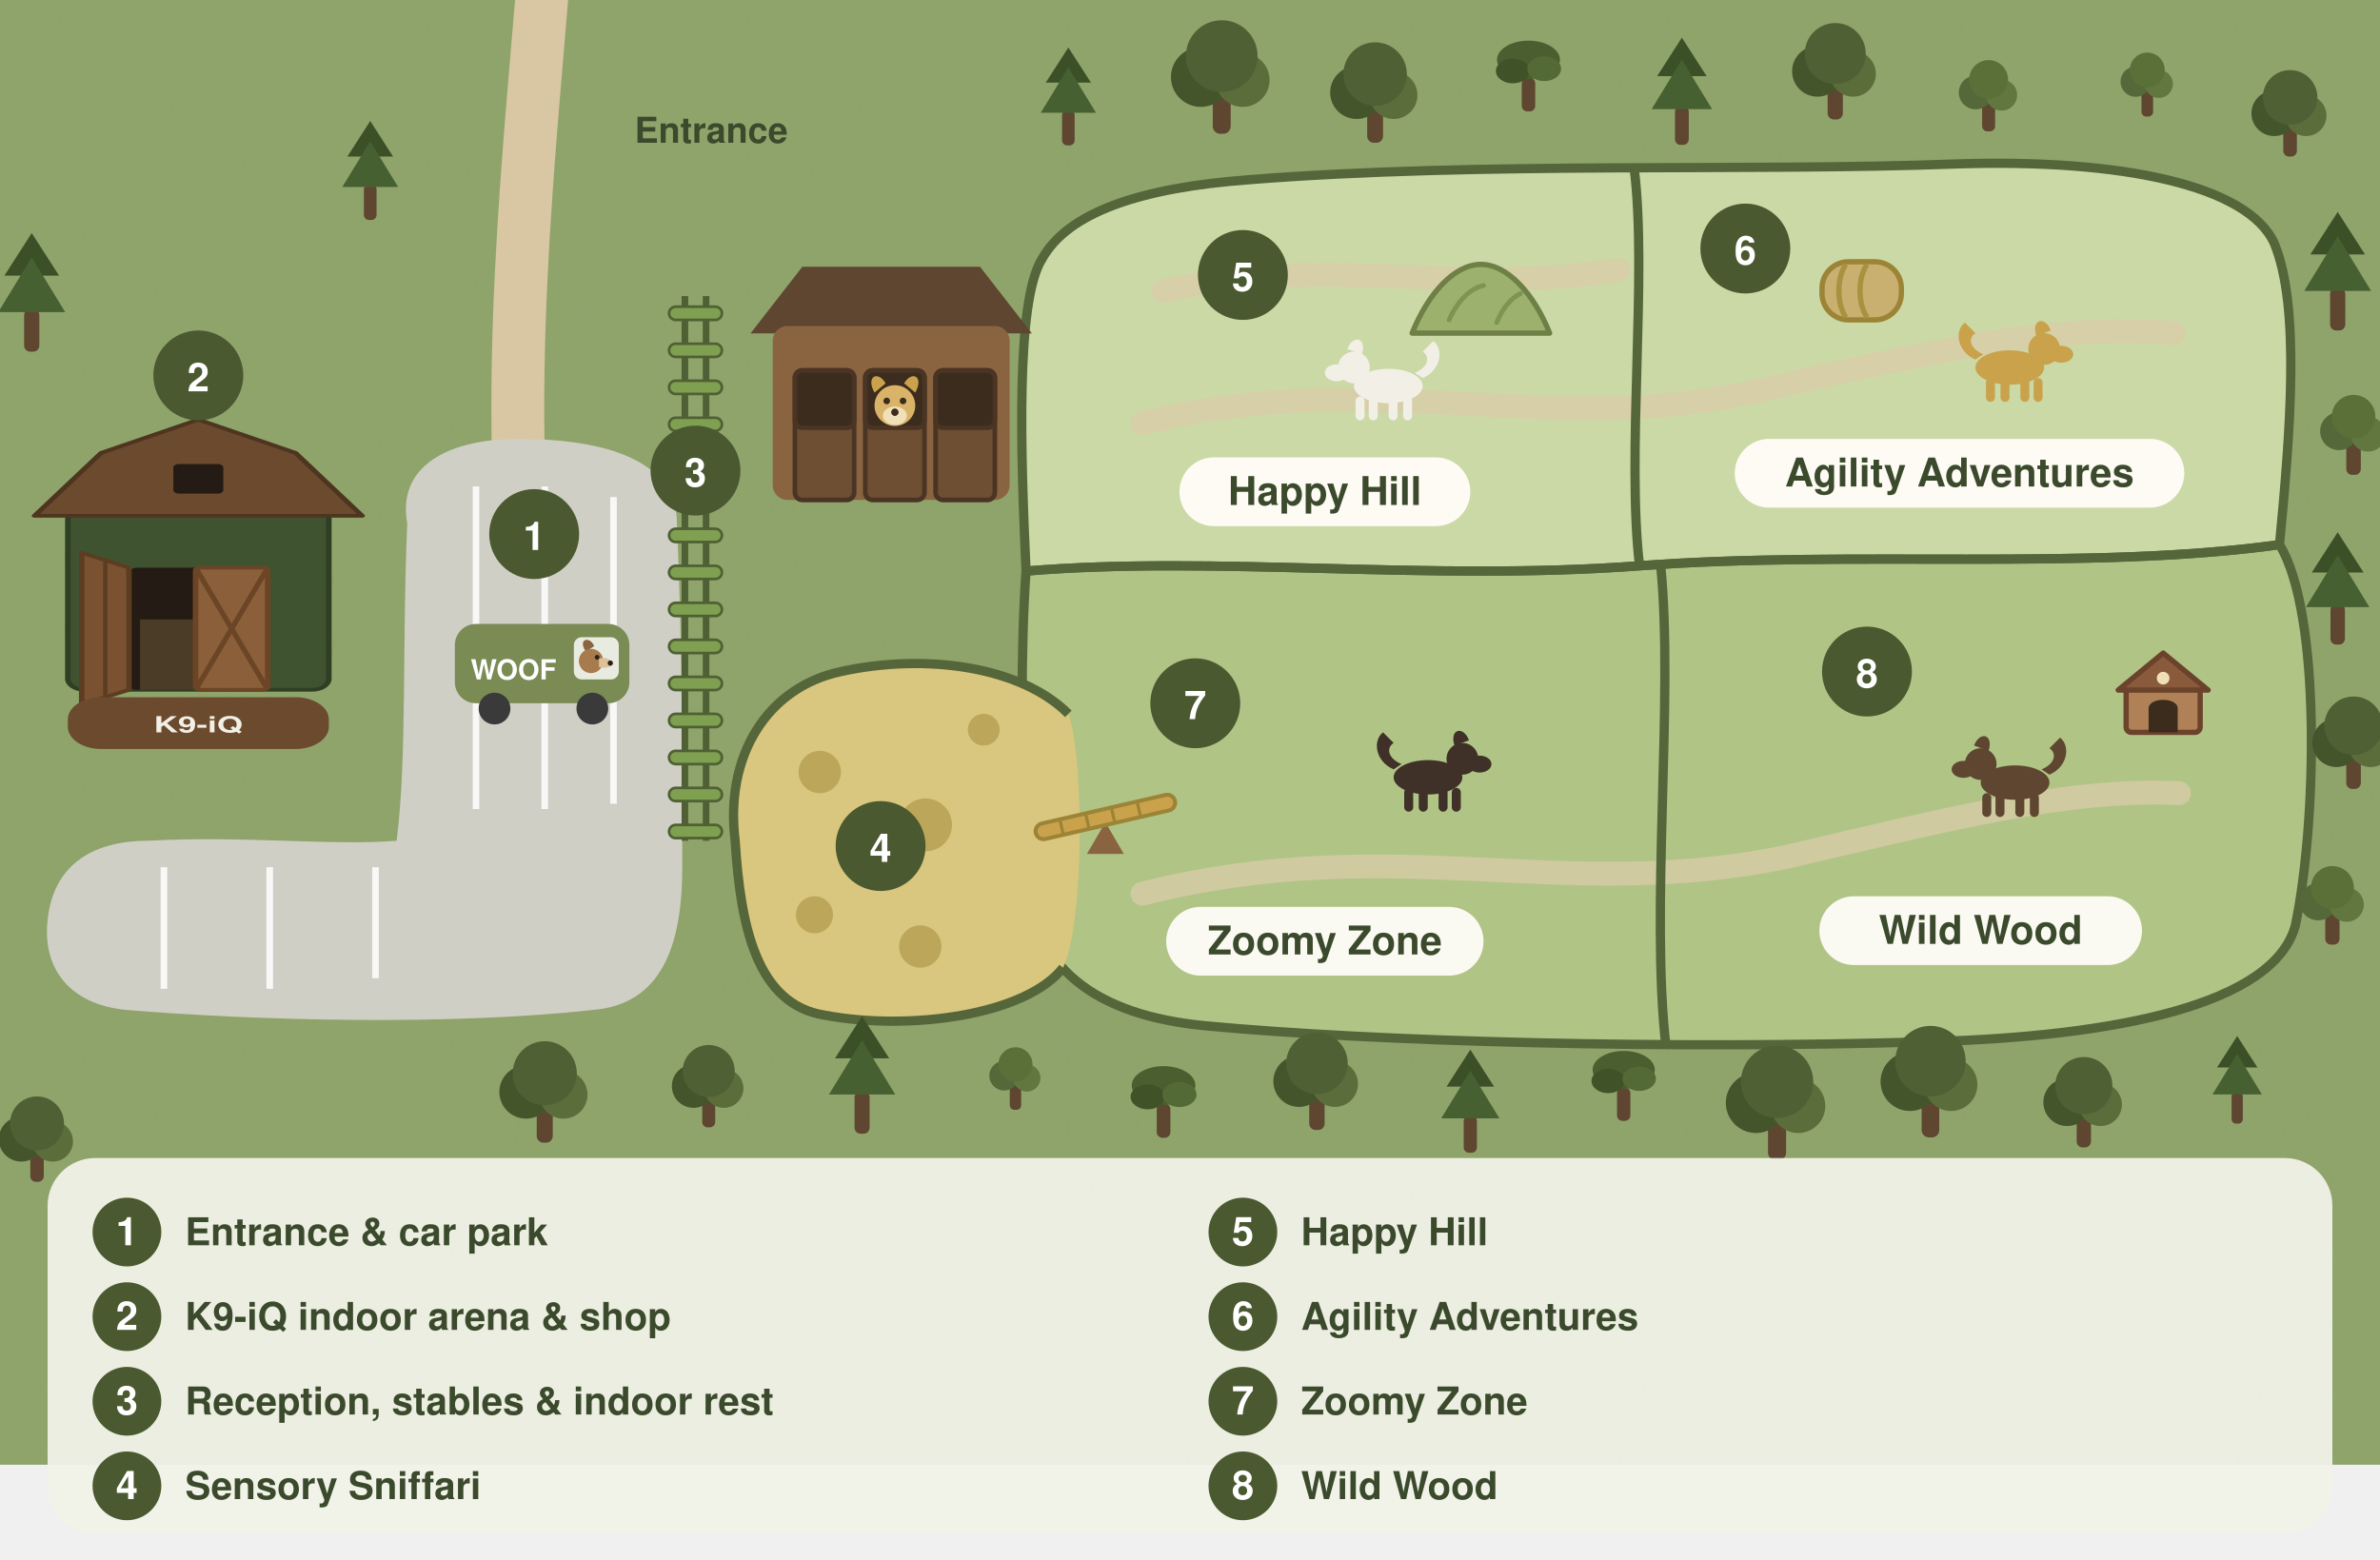
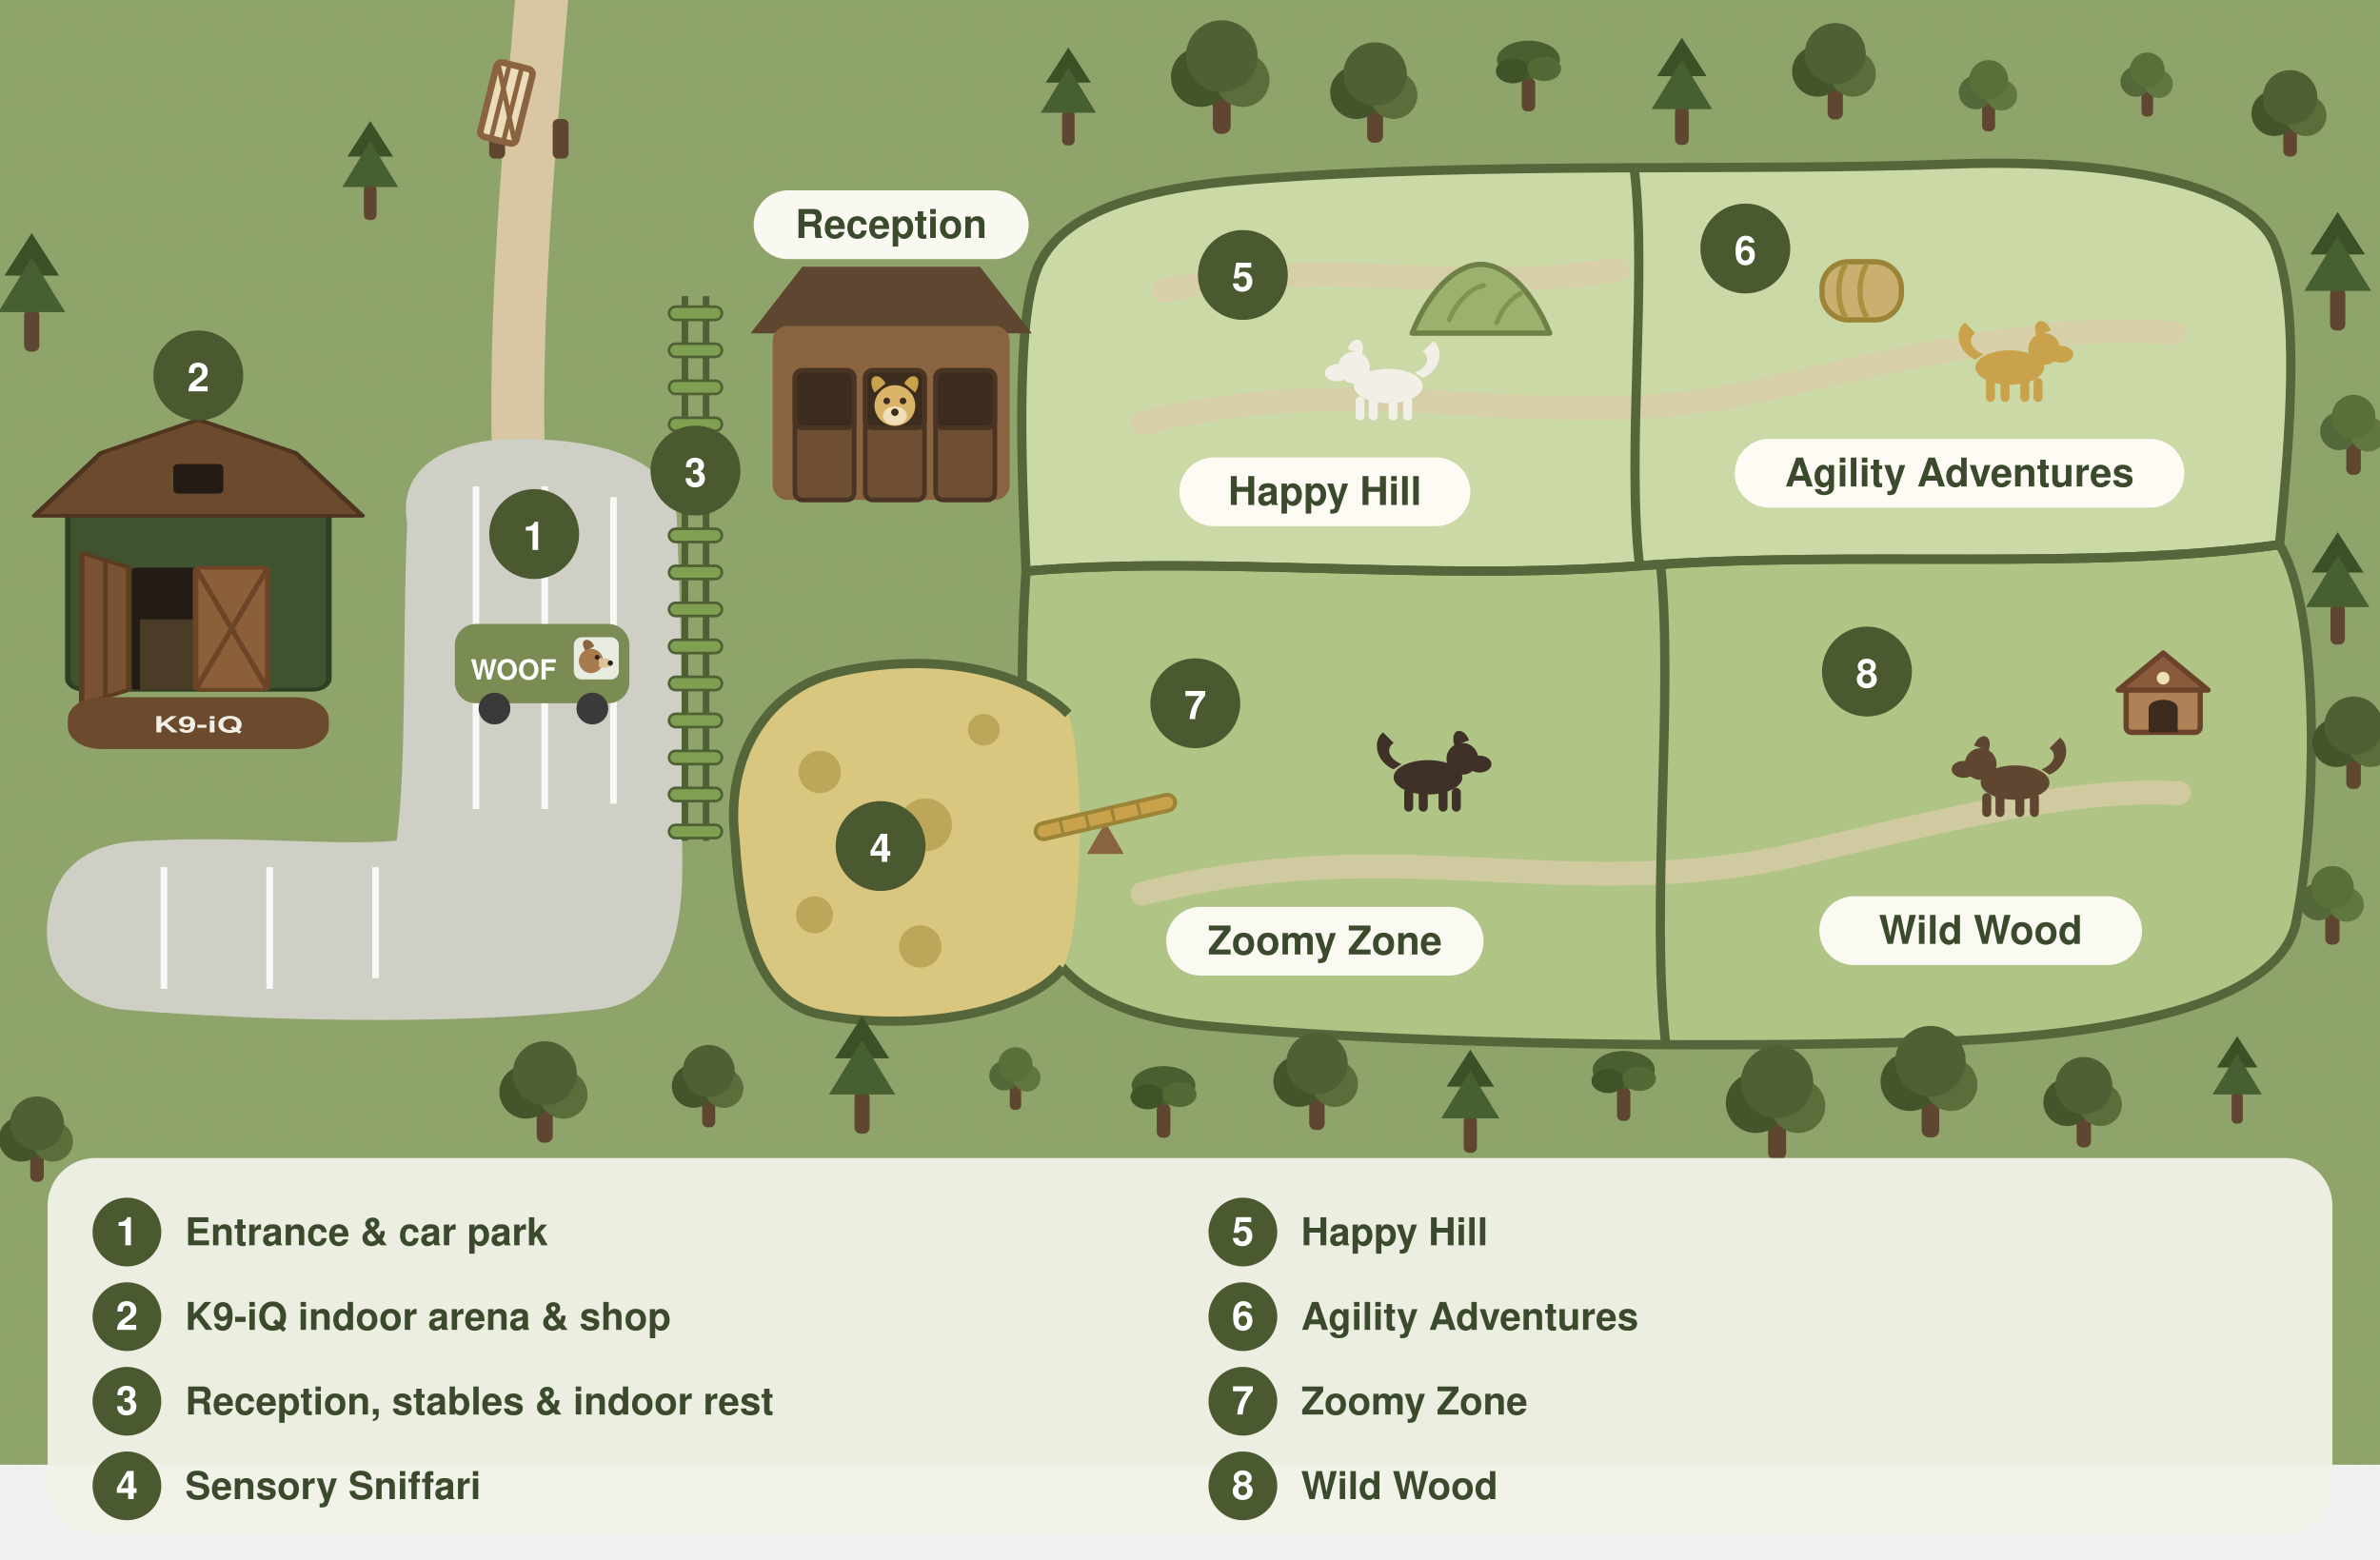
<svg xmlns="http://www.w3.org/2000/svg" viewBox="0 86 900 590" role="img" aria-labelledby="mapTitle mapDesc" font-family="system-ui, -apple-system, 'Segoe UI', Helvetica, sans-serif">
  <defs>
    <pattern id="grassTex" width="26" height="26" patternUnits="userSpaceOnUse">
      <path d="M5 22c1-4 2-7 3-11M13 24c1-5 1-8 2-12M21 22c1-4 2-7 3-11" stroke="#8FA168" stroke-width="1.4" fill="none" stroke-linecap="round" opacity=".38" />
    </pattern>
    <g id="tree">
      <rect x="-3" y="5" width="6" height="15" rx="2.5" fill="#5E4630" />
      <circle cx="-7" cy="1" r="10" fill="#44552C" />
      <circle cx="7" cy="2" r="9" fill="#5A6D3B" />
      <circle cx="0" cy="-6" r="12" fill="#4F6034" />
    </g>
    <g id="dog">
      <path d="M-13 -3C-20 -6 -21 -14 -17 -17L-13 -13C-16 -11 -15 -7 -10 -5Z" />
      <ellipse cx="0" cy="0" rx="13" ry="6.5" />
      <rect x="-9" y="4" width="3.4" height="9" rx="1.7" />
      <rect x="-3.5" y="4" width="3.4" height="9" rx="1.7" />
      <rect x="4" y="4" width="3.4" height="9" rx="1.7" />
      <rect x="9" y="4" width="3.4" height="9" rx="1.7" />
      <circle cx="13" cy="-7" r="6" />
      <ellipse cx="19.5" cy="-5" rx="4.5" ry="3.2" />
      <path d="M10 -12C8 -18.5 13.5 -19.5 15.5 -14Z" />
    </g>
    <g id="bale">
      <rect x="-15" y="-11" width="30" height="22" rx="10" fill="#C9B071" />
      <rect x="-15" y="-11" width="30" height="22" rx="10" fill="none" stroke="#9C8437" stroke-width="2" />
      <path d="M-6 -10C-9.5 -5 -9.5 5 -6 10M2 -10C-1.5 -5 -1.5 5 2 10" stroke="#A8913F" stroke-width="2" fill="none" />
    </g>
    <g id="tree2">
      <rect x="-2.5" y="6" width="5" height="14" rx="2" fill="#5E4630" />
      <path d="M0 -19L9 -5H-9Z" fill="#3C5028" />
      <path d="M0 -11L11 7H-11Z" fill="#476031" />
    </g>
    <g id="tree3">
      <rect x="-2.5" y="4" width="5" height="12" rx="2" fill="#5E4630" />
      <circle cx="-5" cy="1" r="6.5" fill="#54683A" />
      <circle cx="5" cy="2" r="6" fill="#62773F" />
      <circle cx="0" cy="-4" r="7.5" fill="#5A7038" />
    </g>
    <g id="tree4">
      <rect x="-3" y="4" width="6" height="15" rx="2.5" fill="#5E4630" />
      <ellipse cx="0" cy="-4" rx="14" ry="8.5" fill="#4A5E2F" />
      <ellipse cx="-7" cy="1" rx="7.5" ry="5.5" fill="#405328" />
      <ellipse cx="7" cy="0" rx="7.5" ry="5.5" fill="#546A36" />
    </g>
    <g id="doghouse">
      <rect x="-14" y="-2" width="28" height="17" rx="2" fill="#B08056" />
      <rect x="-14" y="-2" width="28" height="17" rx="2" fill="none" stroke="#6B432B" stroke-width="2" />
      <path d="M-17 -1L0 -15L17 -1Z" fill="#8A5A3C" />
      <path d="M-17 -1L0 -15L17 -1Z" fill="none" stroke="#6B432B" stroke-width="2" stroke-linejoin="round" />
      <path d="M-5.5 15V6C-5.5 1.6 5.5 1.6 5.5 6V15Z" fill="#3B2C1D" />
      <circle cx="0" cy="-5.5" r="2.4" fill="#EFE0BA" />
    </g>
    <g id="seesaw">
      <path d="M-7 11L0 -1L7 11Z" fill="#8A6440" />
      <g transform="translate(0 -3) rotate(-13)">
        <rect x="-27" y="-3" width="54" height="6" rx="3" fill="#C9A24B" />
        <rect x="-27" y="-3" width="54" height="6" rx="3" fill="none" stroke="#9C8437" stroke-width="1.5" />
        <path d="M-17 -3v6M-7 -3v6M3 -3v6M13 -3v6" stroke="#9C8437" stroke-width="1.2" fill="none" />
      </g>
    </g>
    <g id="hill">
      <path d="M-26 12C-20 -3 -10 -14 0 -14C10 -14 20 -3 26 12Z" fill="#9CB16E" stroke="#6E8046" stroke-width="2" stroke-linejoin="round" />
      <path d="M-12 7C-9 0 -4 -5 1 -6M6 8C8 3 11 -1 15 -3" stroke="#7E9451" stroke-width="1.8" fill="none" stroke-linecap="round" />
    </g>
    <style>
      .plate  { fill:#FFFDF8; opacity:.95; }
      .ptext  { fill:#3B4A2C; font-size:15px; font-weight:700; }
      .marker { fill:#4A5930; }
      .mnum   { fill:#ffffff; font-size:15px; font-weight:700; }
      .ltext  { fill:#3B4A2C; font-size:14.5px; font-weight:600; }
      .fence  { fill:none; stroke:#55663A; stroke-width:3.5; }
    </style>
  </defs>
  <rect width="900" height="640" fill="#8FA46B" />
  <rect width="900" height="640" fill="url(#grassTex)" />
  <path d="M210 6C208 78 194 168 196 258" stroke="#D8C7A2" stroke-width="20" fill="none" stroke-linecap="round" />
-   <text x="240" y="140" font-size="13.5" font-weight="700" fill="#3B4A2C">Entrance</text>
+   <g>
+     <rect x="185" y="131" width="6" height="15" rx="2" fill="#5E4630" />
+     <rect x="209" y="131" width="6" height="15" rx="2" fill="#5E4630" />
+     <g transform="translate(188 139) rotate(-76)">
+       <rect x="0" y="-7" width="29" height="14" rx="2" fill="#EBDCBA" stroke="#8A6440" stroke-width="2.5" />
+       <path d="M0 -2.4h29M0 2.4h29M0 7L29 -7" stroke="#8A6440" stroke-width="1.8" fill="none" />
+     </g>
+   </g>
  <path d="M388 302C386 258 384 200 394 184C404 166 432 157 472 154C560 147 660 151 740 148            C802 146 850 156 860 178C870 202 866 250 862 292C790 302 700 294 620 300            C540 306 460 296 388 302Z" fill="#CBD9A6" />
  <path d="M388 302C460 296 540 306 620 300C700 294 790 302 862 292C878 318 876 398 868 436            C860 466 800 478 730 480C630 483 520 480 456 474C414 470 390 452 388 416            C386 372 386 330 388 302Z" fill="#B0C486" />
  <g stroke="#DBCCA8" stroke-width="9" fill="none" stroke-linecap="round" opacity=".75">
    <path d="M432 246c90-22 150 6 232-12 62-14 112-26 158-22" />
    <path d="M432 424c96-24 158 4 244-14 60-14 106-26 148-24" />
    <path d="M440 196c64-14 110 2 172-8" />
  </g>
  <path d="M388 302C386 258 384 200 394 184C404 166 432 157 472 154C560 147 660 151 740 148            C802 146 850 156 860 178C870 202 866 250 862 292" class="fence" />
  <path d="M388 302C460 296 540 306 620 300C700 294 790 302 862 292C878 318 876 398 868 436            C860 466 800 478 730 480C630 483 520 480 456 474C414 470 390 452 388 416            C386 372 386 330 388 302Z" class="fence" />
  <path d="M388 302C460 296 540 306 620 300C700 294 790 302 862 292" class="fence" stroke="#6B7C47" />
  <path d="M618 150C623 190 615 258 620 300" class="fence" stroke="#6B7C47" />
  <path d="M628 300C633 350 624 430 630 482" class="fence" stroke="#6B7C47" />
  <path d="M278 404C274 372 290 346 318 340C350 333 386 338 404 356            C410 372 410 436 402 452C388 470 344 476 312 470            C286 466 280 436 278 404Z" fill="#D9C67F" />
  <path d="M404 356C386 338 350 333 318 340C290 346 274 372 278 404            C280 436 286 466 312 470C344 476 388 470 402 452" class="fence" />
  <g fill="#A8913F" opacity=".6">
    <circle cx="310" cy="378" r="8" />
    <circle cx="350" cy="398" r="10" />
    <circle cx="372" cy="362" r="6" />
    <circle cx="308" cy="432" r="7" />
    <circle cx="348" cy="444" r="8" />
  </g>
  <g transform="translate(106 69.3) scale(0.7)">
    <path d="M254 204L282 168H378L406 204Z" fill="#5E4630" />
    <rect x="266" y="200" width="128" height="94" rx="8" fill="#8A6440" />
    <g stroke="#4A3423" stroke-width="2.5">
      <rect x="278" y="224" width="32" height="70" rx="4" fill="#6E4F33" />
      <rect x="278" y="224" width="32" height="31" rx="4" fill="#3B2C1D" />
      <rect x="316" y="224" width="32" height="70" rx="4" fill="#6E4F33" />
      <rect x="316" y="224" width="32" height="31" rx="4" fill="#3B2C1D" />
      <rect x="354" y="224" width="32" height="70" rx="4" fill="#6E4F33" />
      <rect x="354" y="224" width="32" height="31" rx="4" fill="#3B2C1D" />
    </g>
    <g transform="translate(332 243)" stroke="none">
      <path d="M-11 -7C-16 -16 -9 -19 -5 -12Z" fill="#C9A24B" />
      <path d="M11 -7C16 -16 9 -19 5 -12Z" fill="#C9A24B" />
      <circle r="11" fill="#D9B368" />
      <ellipse cy="5.5" rx="6.5" ry="5" fill="#EFE0BA" />
      <circle cx="-4.4" cy="-2.5" r="1.8" fill="#3B2C1D" />
      <circle cx="4.4" cy="-2.5" r="1.8" fill="#3B2C1D" />
      <circle cy="3.6" r="2" fill="#3B2C1D" />
    </g>
  </g>
  <g>
    <path d="M154 284C150 262 170 252 196 252C224 252 256 258 256 284              C258 330 258 370 258 414C258 444 250 466 224 468              C170 474 96 472 48 468C26 466 16 452 18 434              C20 414 34 404 56 404C92 402 126 406 150 404              C154 372 152 330 154 284Z" fill="#CFCFC6" />
    <g stroke="#FFFFFF" stroke-width="2.5" opacity=".85">
      <path d="M180 270v122M206 270v122M232 274v116" />
      <path d="M62 414v46M102 414v46M142 414v42" />
    </g>
    <g transform="translate(172 322)">
      <rect x="0" y="0" width="66" height="30" rx="8" fill="#7A8B54" />
      <rect x="45" y="5" width="17" height="16" rx="3" fill="#EDEFE6" opacity=".95" />
      <g transform="translate(52.5 14)">
        <path d="M-3 -3.6C-6.2 -8.4 -1.4 -9.6 0.2 -5.6Z" fill="#8A6440" />
        <circle cx="-1" cy="0" r="4.6" fill="#A87B4E" />
        <path d="M2 -0.9C4.7 -1.5 6.8 -0.7 6.8 0.9C6.8 2.4 4.5 2.9 2 2.3Z" fill="#DFC199" />
        <circle cx="6.3" cy="0.8" r="1" fill="#2B2118" />
        <circle cx="1.3" cy="-1.4" r=".9" fill="#2B2118" />
      </g>
      <text x="6" y="21" font-size="10.5" font-weight="700" fill="#FFFFFF">WOOF</text>
      <circle cx="15" cy="32" r="6" fill="#3A3A3A" />
      <circle cx="52" cy="32" r="6" fill="#3A3A3A" />
    </g>
  </g>
  <g>
    <path d="M259 198V404M267 198V404" stroke="#4F6034" stroke-width="2.5" fill="none" />
    <g fill="#7FA050" stroke="#4F6034" stroke-width="1">
      <rect x="253" y="202" width="20" height="5" rx="2.5" />
      <rect x="253" y="216" width="20" height="5" rx="2.5" />
      <rect x="253" y="230" width="20" height="5" rx="2.5" />
      <rect x="253" y="244" width="20" height="5" rx="2.5" />
      <rect x="253" y="258" width="20" height="5" rx="2.5" />
      <rect x="253" y="272" width="20" height="5" rx="2.5" />
      <rect x="253" y="286" width="20" height="5" rx="2.5" />
      <rect x="253" y="300" width="20" height="5" rx="2.5" />
      <rect x="253" y="314" width="20" height="5" rx="2.5" />
      <rect x="253" y="328" width="20" height="5" rx="2.5" />
      <rect x="253" y="342" width="20" height="5" rx="2.5" />
      <rect x="253" y="356" width="20" height="5" rx="2.5" />
      <rect x="253" y="370" width="20" height="5" rx="2.5" />
      <rect x="253" y="384" width="20" height="5" rx="2.5" />
      <rect x="253" y="398" width="20" height="5" rx="2.5" />
    </g>
  </g>
  <g transform="translate(-3.75 92.1) scale(1.05 0.7)">
    <rect x="28" y="266" width="94" height="98" rx="6" fill="#3F5331" />
    <rect x="28" y="266" width="94" height="98" rx="6" fill="none" stroke="#2E3F24" stroke-width="2" />
    <path d="M16 270L40 236L75 218L110 236L134 270Z" fill="#6B4A2E" />
    <path d="M16 270L40 236L75 218L110 236L134 270Z" fill="none" stroke="#4E351F" stroke-width="2" stroke-linejoin="round" />
    <rect x="66" y="242" width="18" height="16" rx="2" fill="#241B14" />
    <rect x="50" y="298" width="50" height="66" rx="3" fill="#241B14" />
    <rect x="54" y="326" width="20" height="38" fill="#7A6440" opacity=".45" />
    <rect x="74" y="298" width="26" height="66" rx="2" fill="#8A5F3A" />
    <path d="M74 298l26 66M100 298l-26 66" stroke="#6B4526" stroke-width="2" fill="none" />
    <rect x="74" y="298" width="26" height="66" rx="2" fill="none" stroke="#6B4526" stroke-width="2" />
    <path d="M50 298L33 290L33 372L50 364Z" fill="#7A5232" />
    <path d="M50 298L33 290L33 372L50 364Z" fill="none" stroke="#5C3D22" stroke-width="2" stroke-linejoin="round" />
    <path d="M41.5 294v78" stroke="#5C3D22" stroke-width="1.6" fill="none" />
    <rect x="28" y="368" width="94" height="28" rx="12" fill="#6B4A2E" />
    <text x="75" y="387" font-size="12" font-weight="700" fill="#F2EFE6" text-anchor="middle">K9-iQ</text>
  </g>
  <use href="#bale" x="704" y="196" />
  <use href="#hill" x="560" y="200" />
  <use href="#seesaw" x="418" y="398" />
  <use href="#doghouse" x="818" y="348" />
  <use href="#dog" transform="translate(525 232) scale(-1 1)" fill="#F2EFE6" />
  <use href="#dog" transform="translate(760 225)" fill="#C9A24B" />
  <use href="#dog" transform="translate(540 380)" fill="#3F3128" />
  <use href="#dog" transform="translate(762 382) scale(-1 1)" fill="#5E4630" />
  <g>
    <use href="#tree2" transform="translate(404 122) scale(0.95)" />
    <use href="#tree" transform="translate(462 114) scale(1.13)" />
    <use href="#tree" x="520" y="120" />
    <use href="#tree4" transform="translate(578 112) scale(0.85)" />
    <use href="#tree2" transform="translate(636 120) scale(1.04)" />
    <use href="#tree" transform="translate(694 112) scale(0.96)" />
    <use href="#tree3" transform="translate(752 120) scale(0.98)" />
    <use href="#tree3" transform="translate(812 116) scale(0.88)" />
    <use href="#tree" transform="translate(866 128) scale(0.86)" />
    <use href="#tree2" transform="translate(884 188) scale(1.15)" />
    <use href="#tree3" transform="translate(890 248) scale(1.1)" />
    <use href="#tree2" transform="translate(884 308) scale(1.09)" />
    <use href="#tree" transform="translate(890 366) scale(0.92)" />
    <use href="#tree3" transform="translate(882 426) scale(1.08)" />
    <use href="#tree2" transform="translate(846 494) scale(0.85)" />
    <use href="#tree" transform="translate(788 502) scale(0.9)" />
    <use href="#tree" transform="translate(730 494) scale(1.11)" />
    <use href="#tree" transform="translate(672 502) scale(1.14)" />
    <use href="#tree4" transform="translate(614 494) scale(0.84)" />
    <use href="#tree2" x="556" y="502" />
    <use href="#tree" transform="translate(498 494) scale(0.97)" />
    <use href="#tree4" transform="translate(440 500) scale(0.86)" />
    <use href="#tree3" transform="translate(384 492) scale(0.86)" />
    <use href="#tree2" transform="translate(326 492) scale(1.14)" />
    <use href="#tree" transform="translate(268 496) scale(0.82)" />
    <use href="#tree" transform="translate(206 498) scale(1.01)" />
    <use href="#tree" transform="translate(14 516) scale(0.85)" />
    <use href="#tree2" transform="translate(12 196) scale(1.15)" />
    <use href="#tree2" transform="translate(140 150) scale(0.96)" />
  </g>
  <g>
    <circle class="marker" cx="202" cy="288" r="17" />
    <text class="mnum" x="202" y="294" text-anchor="middle">1</text>
    <circle class="marker" cx="75" cy="228" r="17" />
    <text class="mnum" x="75" y="234" text-anchor="middle">2</text>
    <circle class="marker" cx="263" cy="264" r="17" />
    <text class="mnum" x="263" y="270" text-anchor="middle">3</text>
    <circle class="marker" cx="333" cy="406" r="17" />
    <text class="mnum" x="333" y="412" text-anchor="middle">4</text>
    <circle class="marker" cx="470" cy="190" r="17" />
    <text class="mnum" x="470" y="196" text-anchor="middle">5</text>
    <circle class="marker" cx="660" cy="180" r="17" />
    <text class="mnum" x="660" y="186" text-anchor="middle">6</text>
    <circle class="marker" cx="452" cy="352" r="17" />
    <text class="mnum" x="452" y="358" text-anchor="middle">7</text>
    <circle class="marker" cx="706" cy="340" r="17" />
    <text class="mnum" x="706" y="346" text-anchor="middle">8</text>
  </g>
+   <rect class="plate" x="285" y="158" width="104" height="26" rx="13" />
+   <text class="ptext" x="337" y="176" text-anchor="middle">Reception</text>
  <rect class="plate" x="446" y="259" width="110" height="26" rx="13" />
  <text class="ptext" x="501" y="277" text-anchor="middle">Happy Hill</text>
  <rect class="plate" x="656" y="252" width="170" height="26" rx="13" />
  <text class="ptext" x="741" y="270" text-anchor="middle">Agility Adventures</text>
  <rect class="plate" x="441" y="429" width="120" height="26" rx="13" />
  <text class="ptext" x="501" y="447" text-anchor="middle">Zoomy Zone</text>
  <rect class="plate" x="688" y="425" width="122" height="26" rx="13" />
  <text class="ptext" x="749" y="443" text-anchor="middle">Wild Wood</text>
  <g>
    <rect x="18" y="524" width="864" height="142" rx="18" fill="#F1F3E8" opacity=".93" />
    <g>
      <circle class="marker" cx="48" cy="552" r="13" />
      <text class="mnum" x="48" y="557" text-anchor="middle">1</text>
      <text class="ltext" x="70" y="557">Entrance &amp; car park</text>
    </g>
    <g>
      <circle class="marker" cx="470" cy="552" r="13" />
      <text class="mnum" x="470" y="557" text-anchor="middle">5</text>
      <text class="ltext" x="492" y="557">Happy Hill</text>
    </g>
    <g>
      <circle class="marker" cx="48" cy="584" r="13" />
      <text class="mnum" x="48" y="589" text-anchor="middle">2</text>
      <text class="ltext" x="70" y="589">K9-iQ indoor arena &amp; shop</text>
    </g>
    <g>
      <circle class="marker" cx="470" cy="584" r="13" />
      <text class="mnum" x="470" y="589" text-anchor="middle">6</text>
      <text class="ltext" x="492" y="589">Agility Adventures</text>
    </g>
    <g>
      <circle class="marker" cx="48" cy="616" r="13" />
      <text class="mnum" x="48" y="621" text-anchor="middle">3</text>
      <text class="ltext" x="70" y="621">Reception, stables &amp; indoor rest</text>
    </g>
    <g>
      <circle class="marker" cx="470" cy="616" r="13" />
      <text class="mnum" x="470" y="621" text-anchor="middle">7</text>
      <text class="ltext" x="492" y="621">Zoomy Zone</text>
    </g>
    <g>
      <circle class="marker" cx="48" cy="648" r="13" />
      <text class="mnum" x="48" y="653" text-anchor="middle">4</text>
      <text class="ltext" x="70" y="653">Sensory Sniffari</text>
    </g>
    <g>
      <circle class="marker" cx="470" cy="648" r="13" />
      <text class="mnum" x="470" y="653" text-anchor="middle">8</text>
      <text class="ltext" x="492" y="653">Wild Wood</text>
    </g>
  </g>
</svg>
